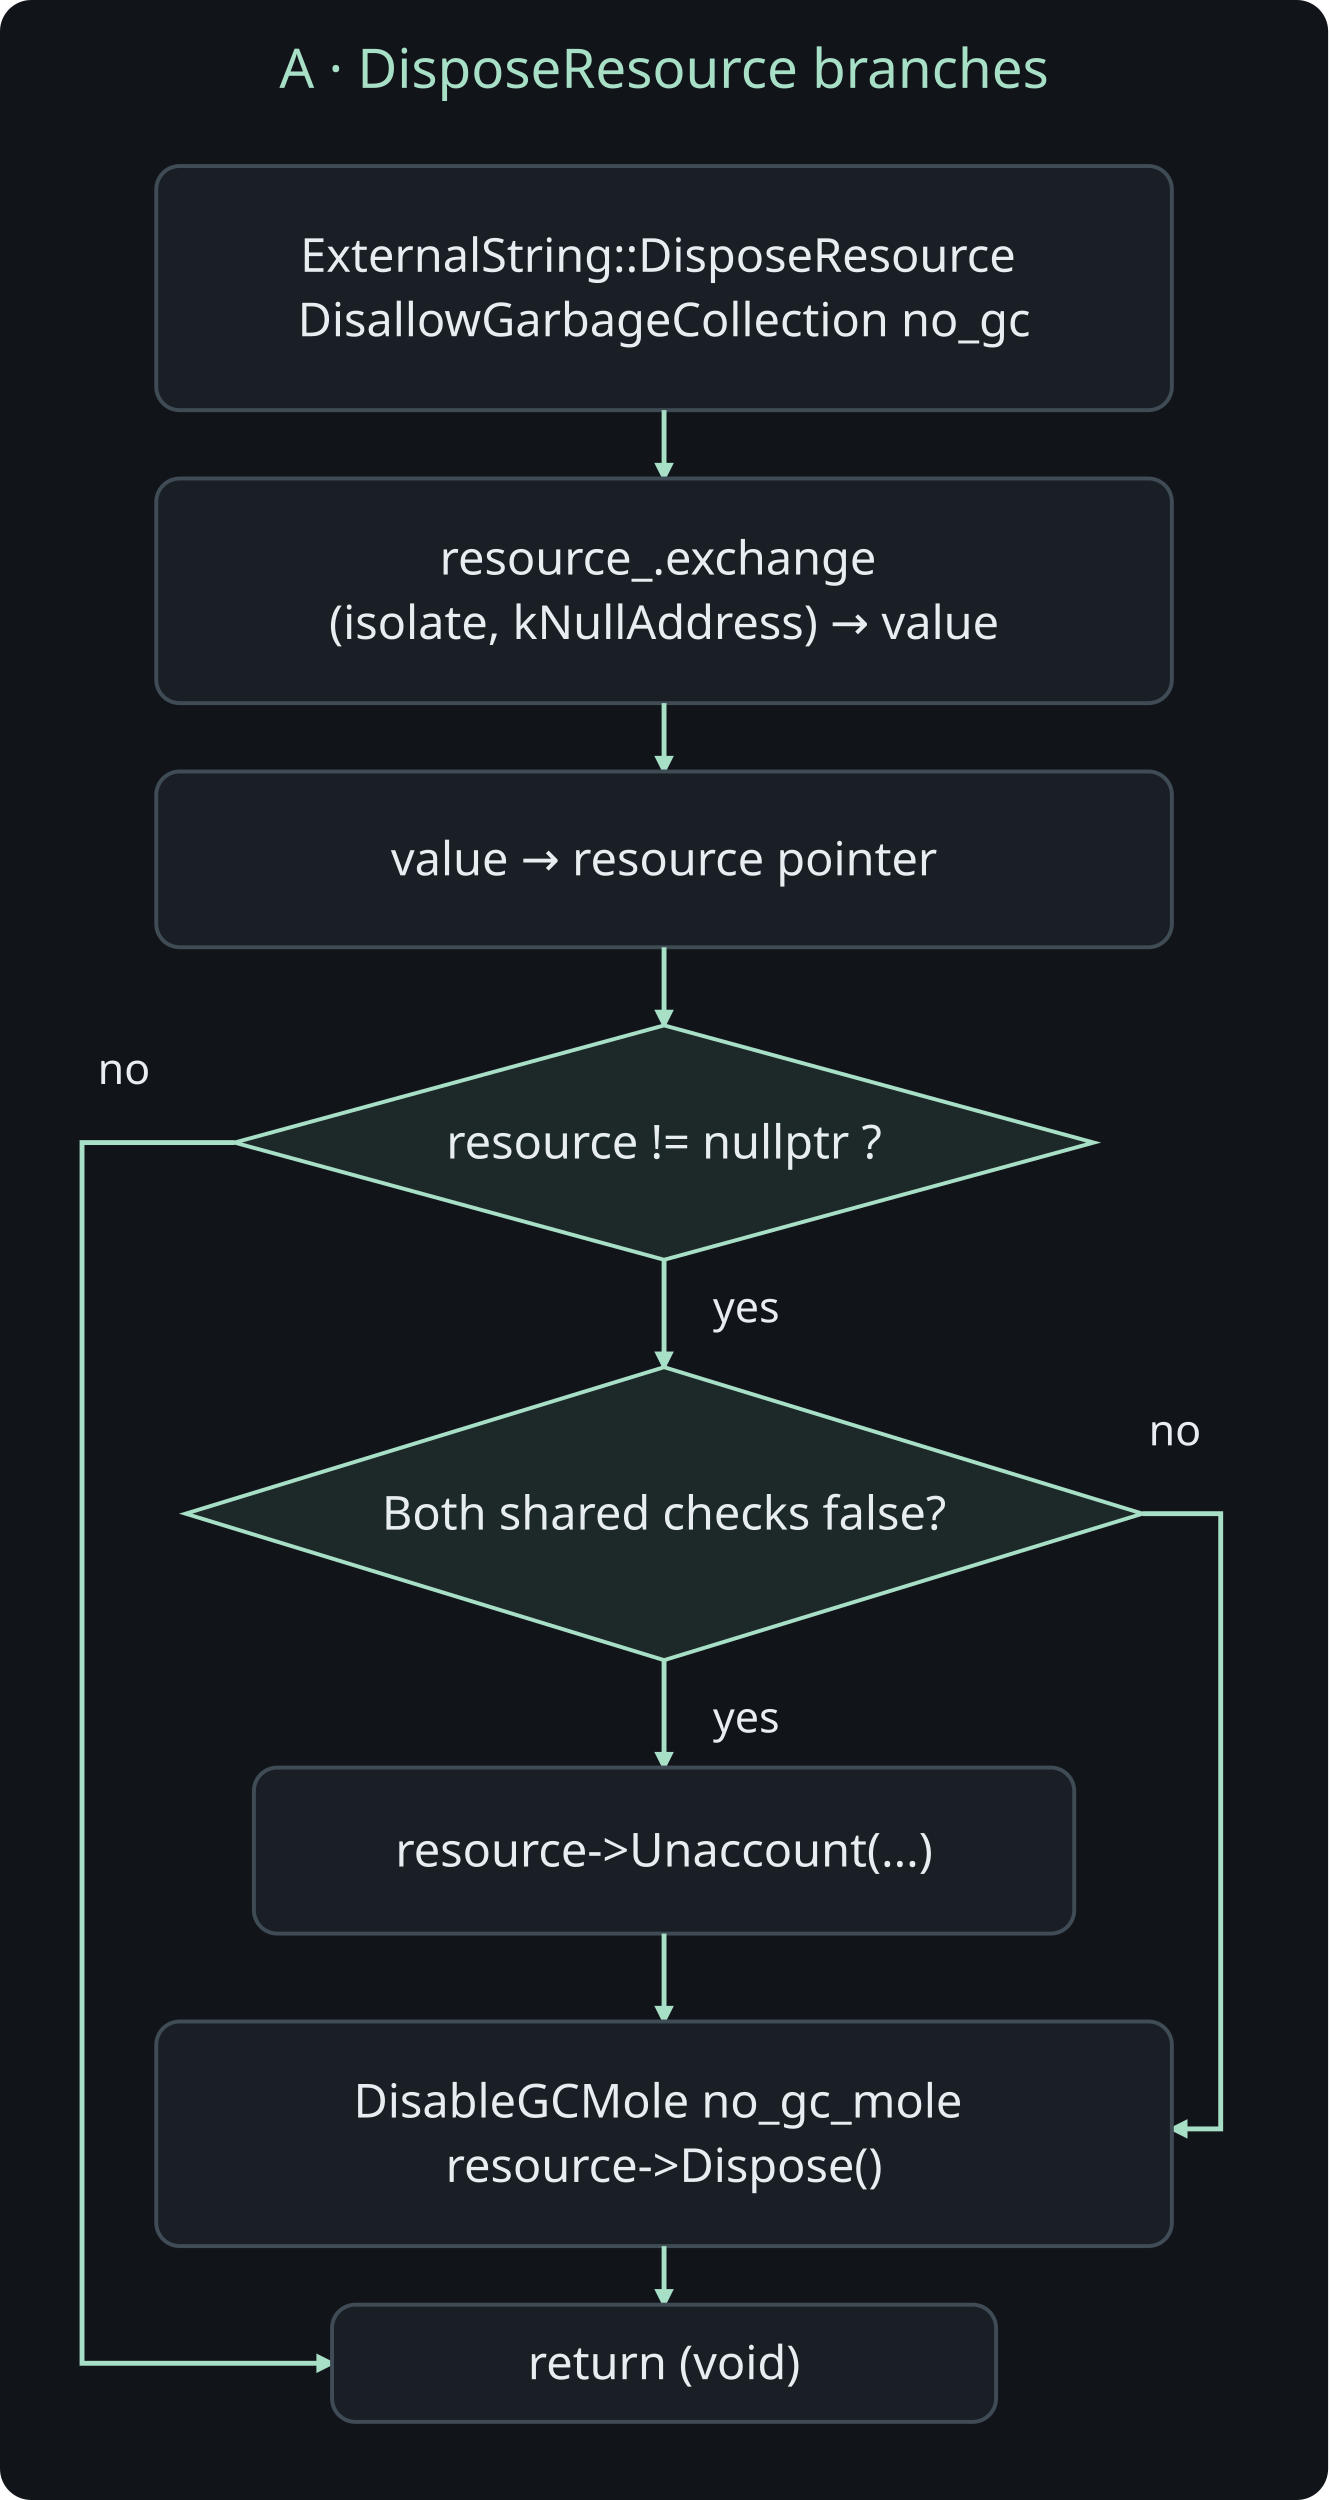
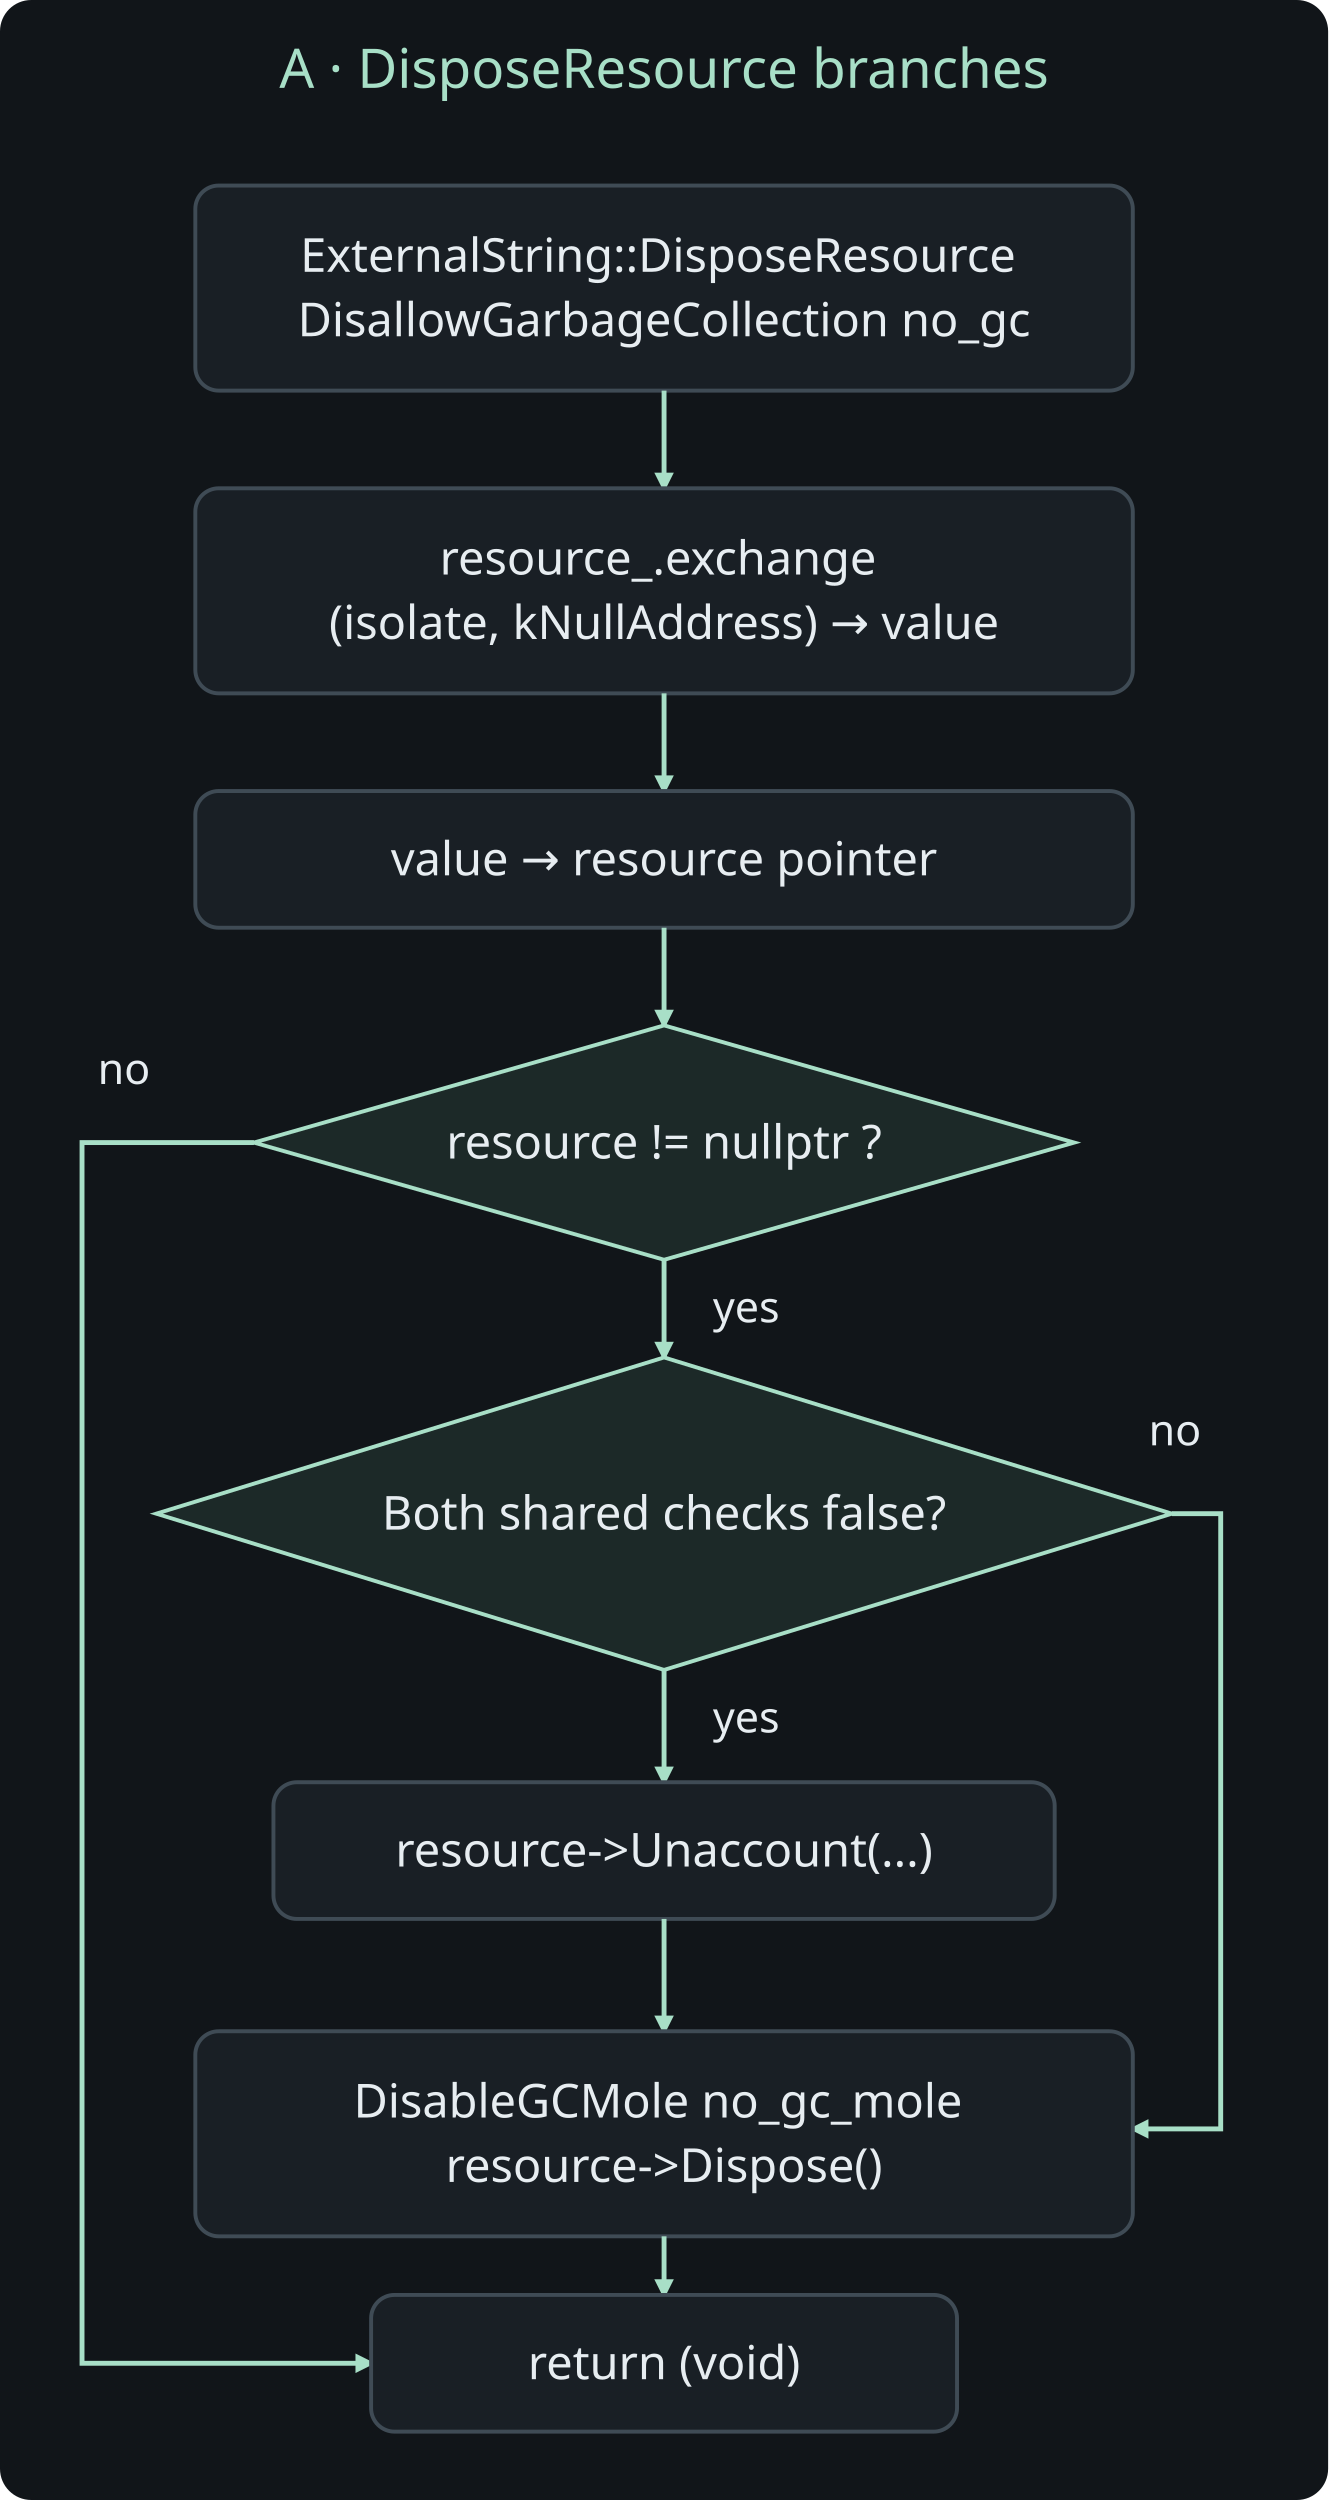
<svg xmlns="http://www.w3.org/2000/svg" width="680" height="1280" viewBox="0 0 680 1280" role="img" aria-labelledby="title desc">
  <defs>
    <marker id="arrow" markerWidth="10" markerHeight="10" refX="8" refY="5" orient="auto" markerUnits="userSpaceOnUse">
      <path d="M0,0 L10,5 L0,10 Z" fill="#a8dfc7" />
    </marker>
    <marker id="retry" markerWidth="10" markerHeight="10" refX="8" refY="5" orient="auto" markerUnits="userSpaceOnUse">
      <path d="M0,0 L10,5 L0,10 Z" fill="#edc48b" />
    </marker>
  </defs>
  <rect width="680" height="1280" rx="16" fill="#111519" />
  <text x="340" y="45" text-anchor="middle" fill="#a8dfc7" font-size="28" font-family="system-ui,Malgun Gothic,Noto Sans KR,sans-serif">
    <tspan x="340" dy="0">A · DisposeResource branches</tspan>
  </text>
-   <rect x="80" y="85" width="520" height="125" rx="12" fill="#191f25" stroke="#3f4b55" stroke-width="2" />
+   <rect x="100" y="95" width="480" height="105" rx="12" fill="#191f25" stroke="#3f4b55" stroke-width="2" />
  <text x="340.0" y="139.16" text-anchor="middle" fill="#e7edf1" font-size="24" font-family="system-ui,Malgun Gothic,Noto Sans KR,sans-serif">
    <tspan x="340.0" dy="0">ExternalString::DisposeResource</tspan>
    <tspan x="340.0" dy="33">DisallowGarbageCollection no_gc</tspan>
  </text>
-   <path d="M340,210 V245" fill="none" stroke="#a8dfc7" stroke-width="2.5" marker-end="url(#arrow)" />
-   <rect x="80" y="245" width="520" height="115" rx="12" fill="#191f25" stroke="#3f4b55" stroke-width="2" />
+   <path d="M340,200 V250" fill="none" stroke="#a8dfc7" stroke-width="2.5" marker-end="url(#arrow)" />
+   <rect x="100" y="250" width="480" height="105" rx="12" fill="#191f25" stroke="#3f4b55" stroke-width="2" />
  <text x="340.0" y="294.16" text-anchor="middle" fill="#e7edf1" font-size="24" font-family="system-ui,Malgun Gothic,Noto Sans KR,sans-serif">
    <tspan x="340.0" dy="0">resource_.exchange</tspan>
    <tspan x="340.0" dy="33">(isolate, kNullAddress) → value</tspan>
  </text>
-   <path d="M340,360 V395" fill="none" stroke="#a8dfc7" stroke-width="2.5" marker-end="url(#arrow)" />
-   <rect x="80" y="395" width="520" height="90" rx="12" fill="#191f25" stroke="#3f4b55" stroke-width="2" />
+   <path d="M340,355 V405" fill="none" stroke="#a8dfc7" stroke-width="2.5" marker-end="url(#arrow)" />
+   <rect x="100" y="405" width="480" height="70" rx="12" fill="#191f25" stroke="#3f4b55" stroke-width="2" />
  <text x="340.0" y="448.16" text-anchor="middle" fill="#e7edf1" font-size="24" font-family="system-ui,Malgun Gothic,Noto Sans KR,sans-serif">
    <tspan x="340.0" dy="0">value → resource pointer</tspan>
  </text>
-   <path d="M340,485 V525" fill="none" stroke="#a8dfc7" stroke-width="2.5" marker-end="url(#arrow)" />
-   <polygon points="340.0,525 560,585.0 340.0,645 120,585.0" fill="#1c2928" stroke="#a8dfc7" stroke-width="2" />
+   <path d="M340,475 V525" fill="none" stroke="#a8dfc7" stroke-width="2.5" marker-end="url(#arrow)" />
+   <polygon points="340,525 550,585 340,645 130,585" fill="#1c2928" stroke="#a8dfc7" stroke-width="2" />
  <text x="340.0" y="593.16" text-anchor="middle" fill="#e7edf1" font-size="24" font-family="system-ui,Malgun Gothic,Noto Sans KR,sans-serif">
    <tspan x="340.0" dy="0">resource != nullptr ?</tspan>
  </text>
-   <path d="M340,645 V700" fill="none" stroke="#a8dfc7" stroke-width="2.5" marker-end="url(#arrow)" />
+   <path d="M340,645 V695" fill="none" stroke="#a8dfc7" stroke-width="2.5" marker-end="url(#arrow)" />
  <text x="365" y="677" text-anchor="start" fill="#e7edf1" font-size="22" font-family="system-ui,Malgun Gothic,Noto Sans KR,sans-serif">
    <tspan x="365" dy="0">yes</tspan>
  </text>
-   <path d="M120,585 H42 V1210 H170" fill="none" stroke="#a8dfc7" stroke-width="2.5" marker-end="url(#arrow)" />
+   <path d="M130,585 H42 V1210 H190" fill="none" stroke="#a8dfc7" stroke-width="2.5" marker-end="url(#arrow)" />
  <text x="50" y="555" text-anchor="start" fill="#e7edf1" font-size="22" font-family="system-ui,Malgun Gothic,Noto Sans KR,sans-serif">
    <tspan x="50" dy="0">no</tspan>
  </text>
-   <polygon points="340.0,700 585,775.0 340.0,850 95,775.0" fill="#1c2928" stroke="#a8dfc7" stroke-width="2" />
+   <polygon points="340,695 600,775 340,855 80,775" fill="#1c2928" stroke="#a8dfc7" stroke-width="2" />
  <text x="340.0" y="783.16" text-anchor="middle" fill="#e7edf1" font-size="24" font-family="system-ui,Malgun Gothic,Noto Sans KR,sans-serif">
    <tspan x="340.0" dy="0">Both shared checks false?</tspan>
  </text>
-   <path d="M340,850 V905" fill="none" stroke="#a8dfc7" stroke-width="2.5" marker-end="url(#arrow)" />
+   <path d="M340,855 V912.5" fill="none" stroke="#a8dfc7" stroke-width="2.5" marker-end="url(#arrow)" />
  <text x="365" y="887" text-anchor="start" fill="#e7edf1" font-size="22" font-family="system-ui,Malgun Gothic,Noto Sans KR,sans-serif">
    <tspan x="365" dy="0">yes</tspan>
  </text>
-   <rect x="130" y="905" width="420" height="85" rx="12" fill="#191f25" stroke="#3f4b55" stroke-width="2" />
+   <rect x="140" y="912.5" width="400" height="70" rx="12" fill="#191f25" stroke="#3f4b55" stroke-width="2" />
  <text x="340.0" y="955.66" text-anchor="middle" fill="#e7edf1" font-size="24" font-family="system-ui,Malgun Gothic,Noto Sans KR,sans-serif">
    <tspan x="340.0" dy="0">resource-&gt;Unaccount(...)</tspan>
  </text>
-   <path d="M340,990 V1035" fill="none" stroke="#a8dfc7" stroke-width="2.5" marker-end="url(#arrow)" />
-   <path d="M585,775 H625 V1090 H600" fill="none" stroke="#a8dfc7" stroke-width="2.5" marker-end="url(#arrow)" />
+   <path d="M340,982.5 V1040" fill="none" stroke="#a8dfc7" stroke-width="2.5" marker-end="url(#arrow)" />
+   <path d="M600,775 H625 V1090 H580" fill="none" stroke="#a8dfc7" stroke-width="2.5" marker-end="url(#arrow)" />
  <text x="615" y="740" text-anchor="end" fill="#e7edf1" font-size="22" font-family="system-ui,Malgun Gothic,Noto Sans KR,sans-serif">
    <tspan x="615" dy="0">no</tspan>
  </text>
-   <rect x="80" y="1035" width="520" height="115" rx="12" fill="#191f25" stroke="#3f4b55" stroke-width="2" />
+   <rect x="100" y="1040" width="480" height="105" rx="12" fill="#191f25" stroke="#3f4b55" stroke-width="2" />
  <text x="340.0" y="1084.16" text-anchor="middle" fill="#e7edf1" font-size="24" font-family="system-ui,Malgun Gothic,Noto Sans KR,sans-serif">
    <tspan x="340.0" dy="0">DisableGCMole no_gc_mole</tspan>
    <tspan x="340.0" dy="33">resource-&gt;Dispose()</tspan>
  </text>
-   <path d="M340,1150 V1180" fill="none" stroke="#a8dfc7" stroke-width="2.5" marker-end="url(#arrow)" />
-   <rect x="170" y="1180" width="340" height="60" rx="12" fill="#191f25" stroke="#3f4b55" stroke-width="2" />
+   <path d="M340,1145 V1175" fill="none" stroke="#a8dfc7" stroke-width="2.5" marker-end="url(#arrow)" />
+   <rect x="190" y="1175" width="300" height="70" rx="12" fill="#191f25" stroke="#3f4b55" stroke-width="2" />
  <text x="340.0" y="1218.16" text-anchor="middle" fill="#e7edf1" font-size="24" font-family="system-ui,Malgun Gothic,Noto Sans KR,sans-serif">
    <tspan x="340.0" dy="0">return (void)</tspan>
  </text>
</svg>
